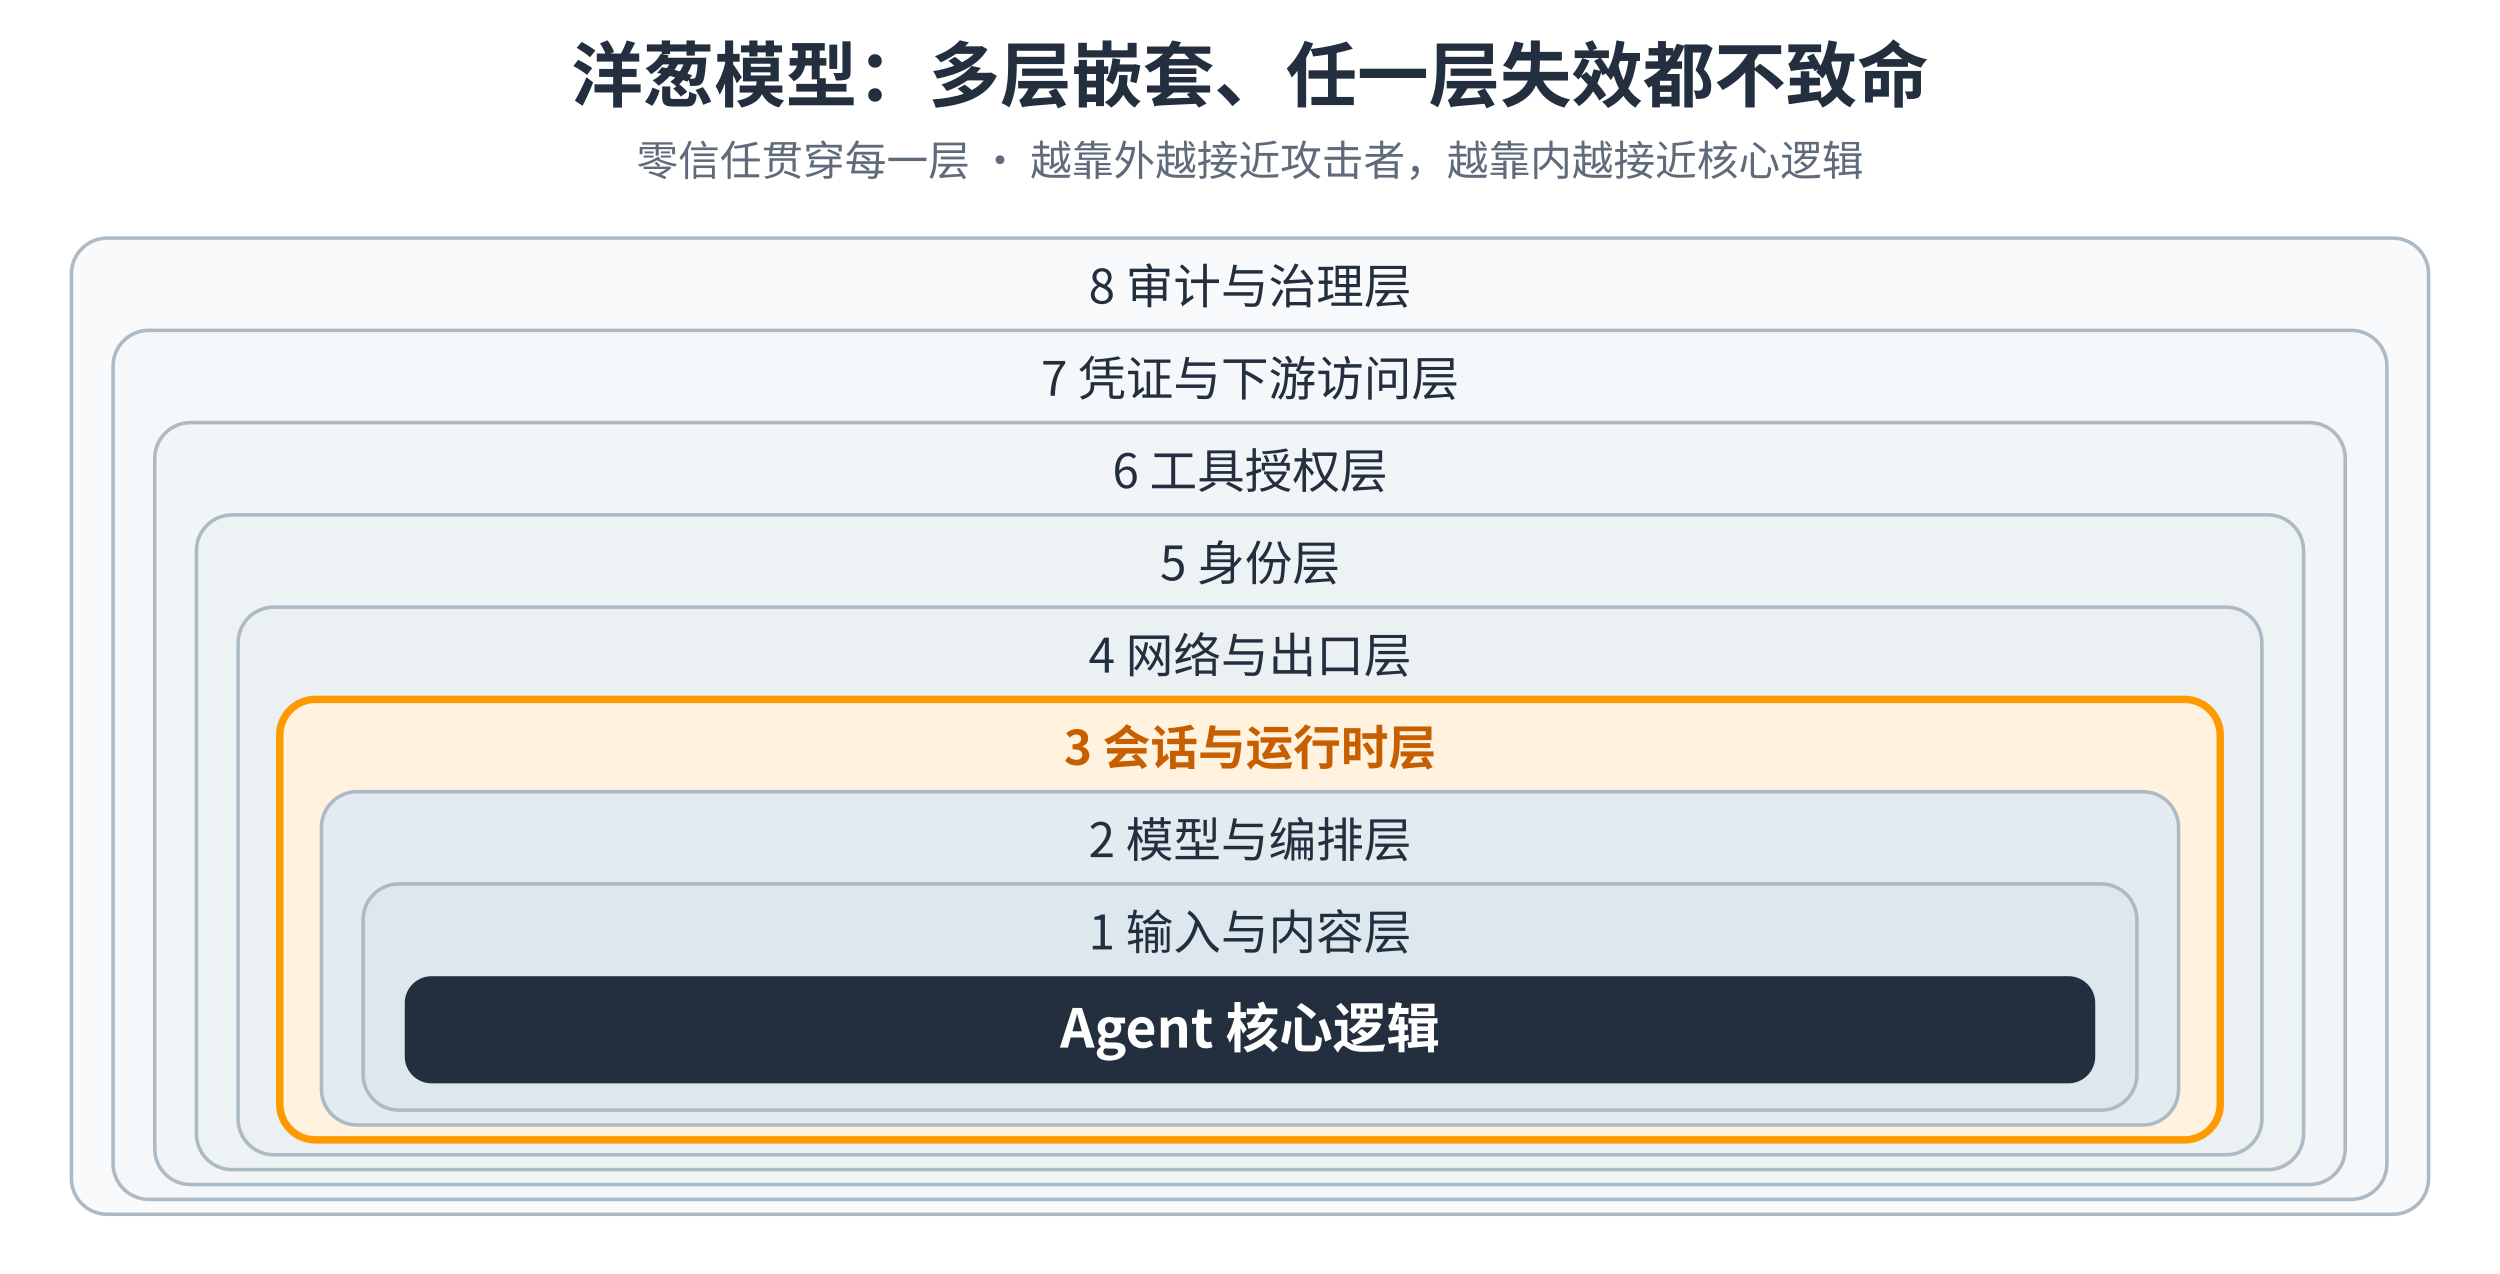
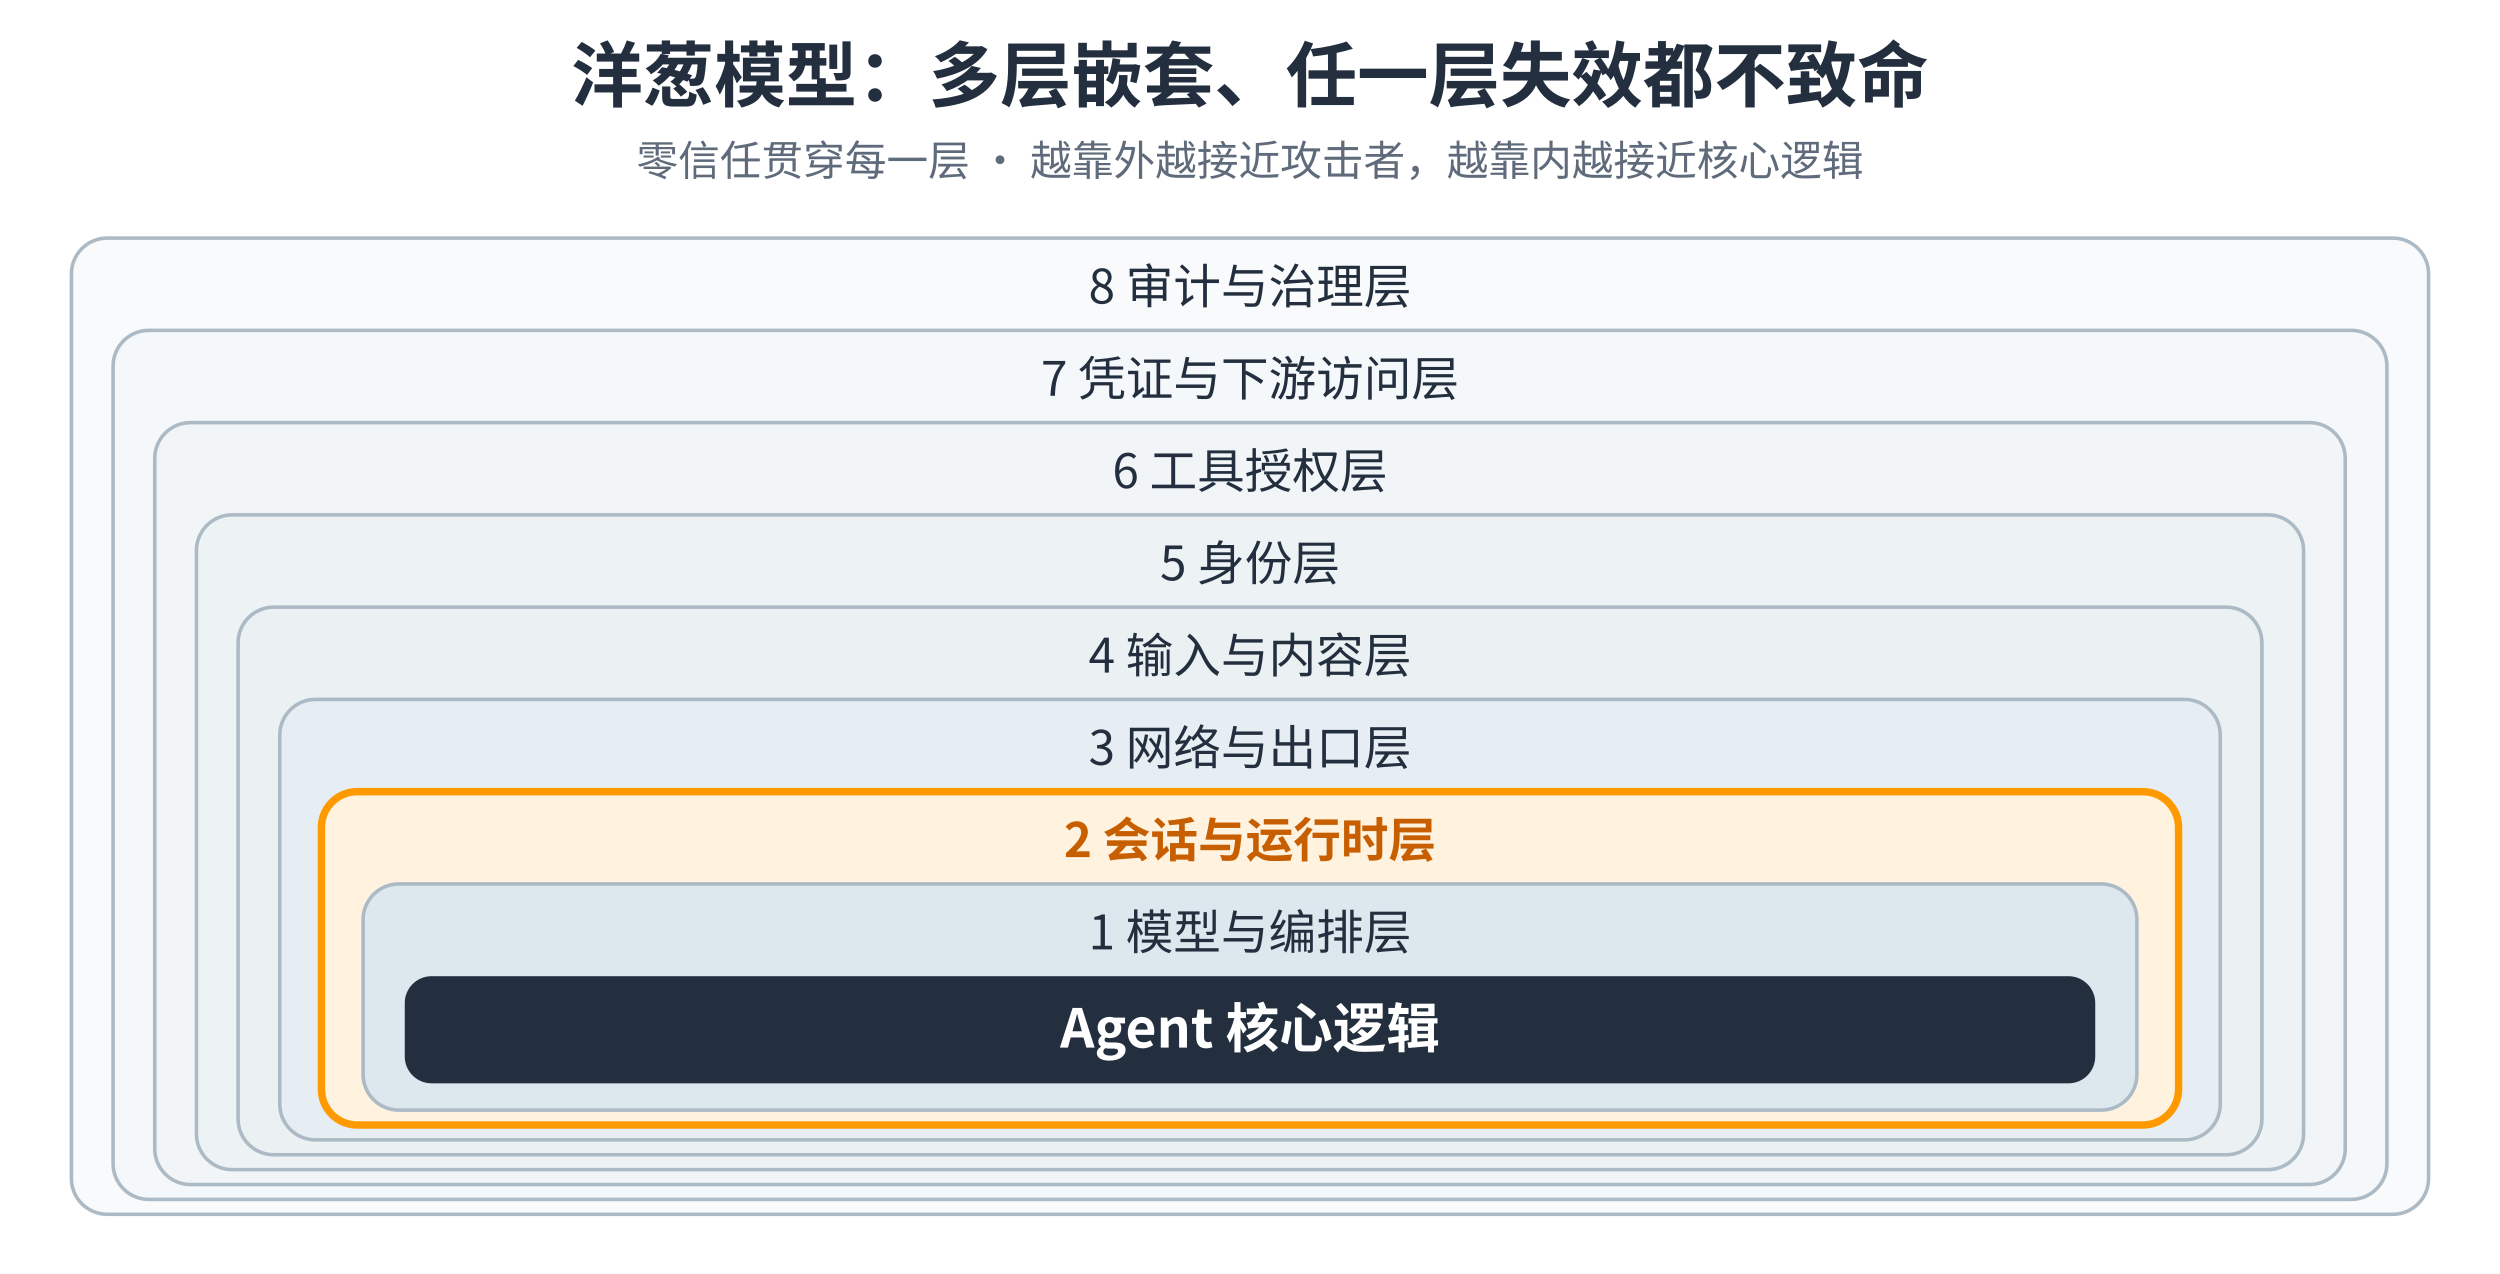
<svg xmlns="http://www.w3.org/2000/svg" width="840" height="428" viewBox="0 0 840 428" role="img" aria-labelledby="title description">
  <rect width="840" height="428" fill="#FFFFFF" />
  <g font-family="Noto Sans CJK SC, sans-serif" text-anchor="middle">
    <text x="420" y="34" font-size="24" font-weight="700" fill="#232F3E">洋葱模型：多层嵌套、任一层失效都不致命</text>
    <text x="420" y="59" font-size="14" fill="#5F6B7A">零信任贯穿每一层 · 越靠外越接近攻击者，越靠内越接近核心逻辑</text>
    <rect x="24" y="80" width="792" height="328" rx="12" fill="#F8FAFB" stroke="#ACBAC5" stroke-width="1.2" />
    <text x="420" y="102" font-size="16" font-weight="400" fill="#232F3E">8  审计与治理层</text>
    <rect x="38" y="111" width="764" height="292" rx="12" fill="#F5F8FA" stroke="#ACBAC5" stroke-width="1.2" />
    <text x="420" y="133" font-size="16" font-weight="400" fill="#232F3E">7  凭证与下游访问层</text>
    <rect x="52" y="142" width="736" height="256" rx="12" fill="#F1F5F7" stroke="#ACBAC5" stroke-width="1.2" />
    <text x="420" y="164" font-size="16" font-weight="400" fill="#232F3E">6  工具授权层</text>
    <rect x="66" y="173" width="708" height="220" rx="12" fill="#EDF2F5" stroke="#ACBAC5" stroke-width="1.2" />
    <text x="420" y="195" font-size="16" font-weight="400" fill="#232F3E">5  身份层</text>
    <rect x="80" y="204" width="680" height="184" rx="12" fill="#EBF0F3" stroke="#ACBAC5" stroke-width="1.2" />
-     <text x="420" y="226" font-size="16" font-weight="400" fill="#232F3E">4  网络与出口层</text>
-     <rect x="94" y="235" width="652" height="148" rx="12" fill="#FFF3E0" stroke="#FF9900" stroke-width="2.5" />
-     <text x="420" y="257" font-size="16" font-weight="700" fill="#C75F00">3  会话与运行时层</text>
-     <rect x="108" y="266" width="624" height="112" rx="12" fill="#E3EBF0" stroke="#ACBAC5" stroke-width="1.2" />
-     <text x="420" y="288" font-size="16" font-weight="400" fill="#232F3E">2  模型与编排层</text>
+     <text x="420" y="226" font-size="16" font-weight="400" fill="#232F3E">4  输入与内容层</text>
+     <rect x="94" y="235" width="652" height="148" rx="12" fill="#E7EEF3" stroke="#ACBAC5" stroke-width="1.2" />
+     <text x="420" y="257" font-size="16" font-weight="400" fill="#232F3E">3  网络与出口层</text>
+     <rect x="108" y="266" width="624" height="112" rx="12" fill="#FFF3E0" stroke="#FF9900" stroke-width="2.5" />
+     <text x="420" y="288" font-size="16" font-weight="700" fill="#C75F00">2  会话与运行时层</text>
    <rect x="122" y="297" width="596" height="76" rx="12" fill="#DDE7EE" stroke="#ACBAC5" stroke-width="1.2" />
-     <text x="420" y="319" font-size="16" font-weight="400" fill="#232F3E">1  输入与内容层</text>
+     <text x="420" y="319" font-size="16" font-weight="400" fill="#232F3E">1  模型与编排层</text>
    <rect x="136" y="328" width="568" height="36" rx="9" fill="#232F3E" />
    <text x="420" y="352" font-size="18" font-weight="700" fill="#FFFFFF">Agent 核心逻辑</text>
  </g>
</svg>
